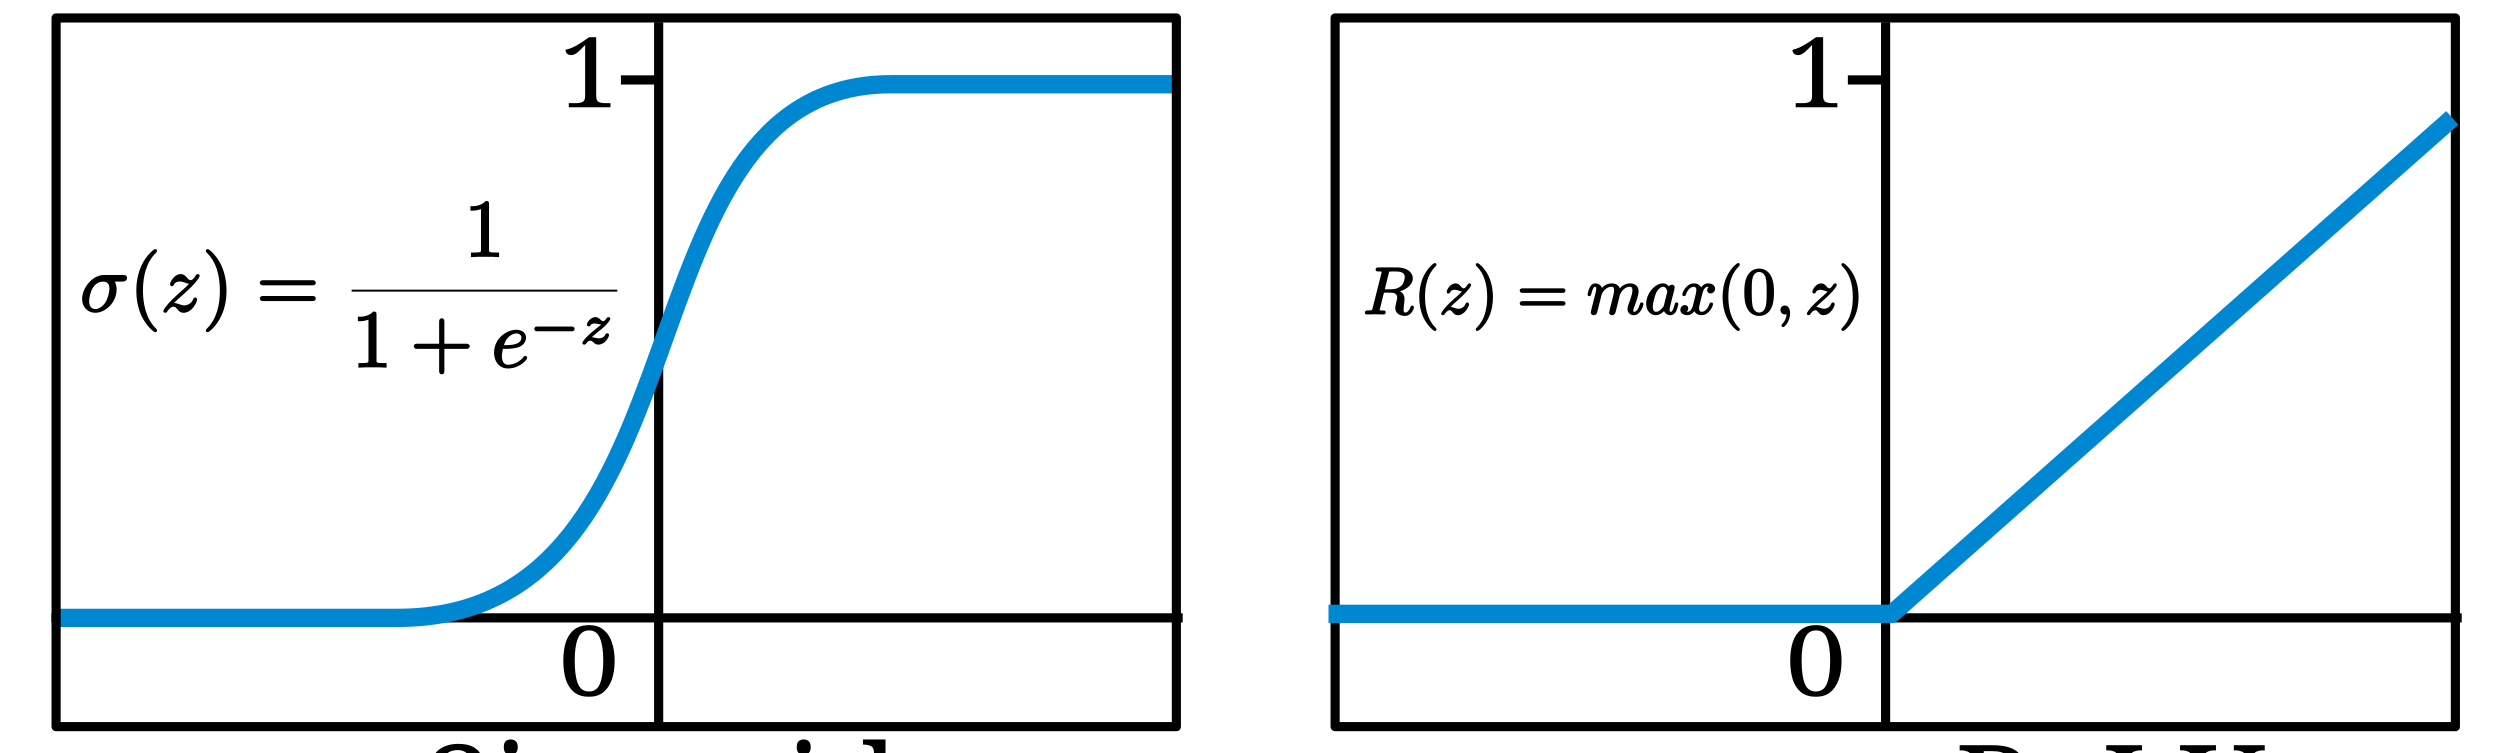
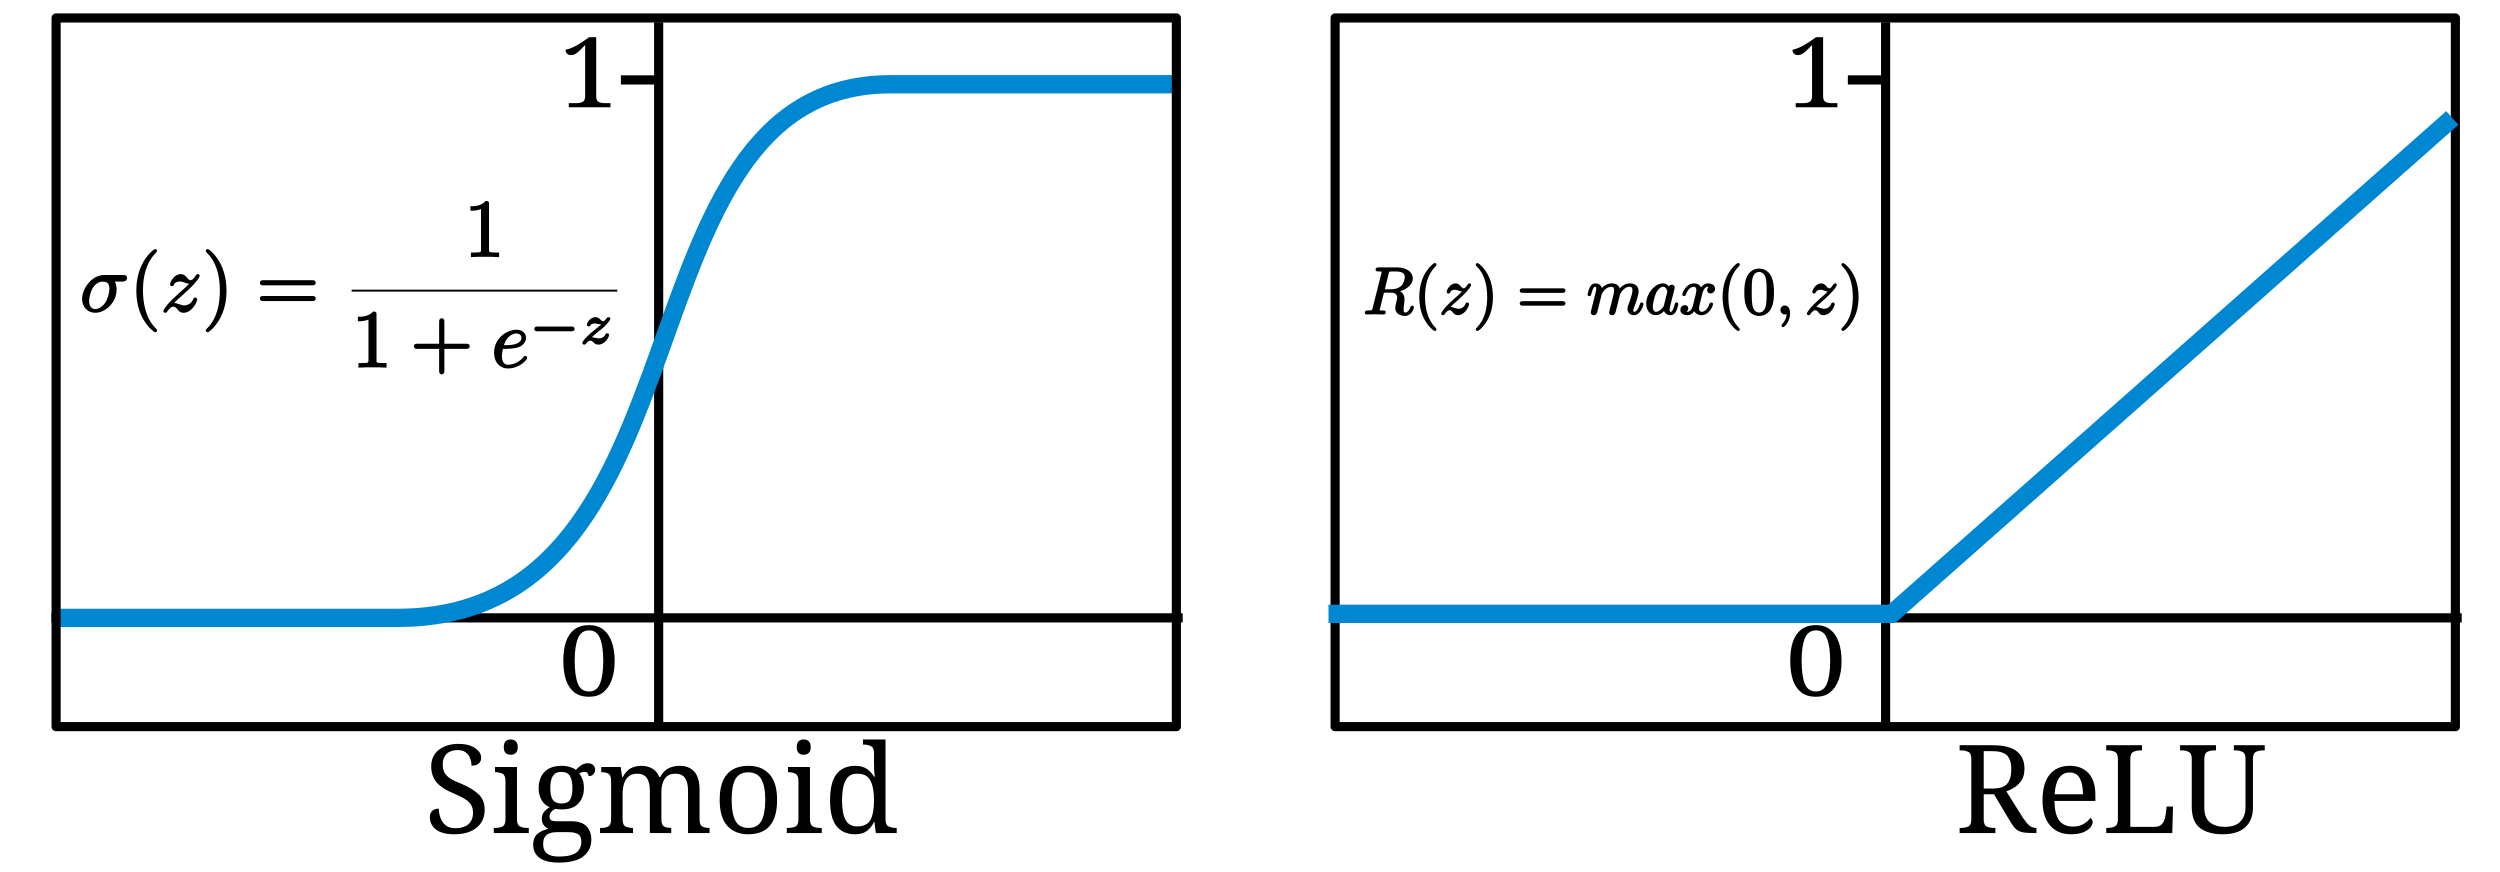
- <svg xmlns="http://www.w3.org/2000/svg" width="257.931mm" height="77.667mm" viewBox="0 0 257.931 77.667" version="1.1" id="svg1">
+ <svg xmlns="http://www.w3.org/2000/svg" width="257.931mm" height="89.945mm" viewBox="0 0 257.931 89.945" version="1.1" id="svg1">
  <defs id="defs1" />
  <g id="layer1" transform="translate(-40.15469,-90.60568)">
    <rect style="fill:#ffffff;fill-opacity:1;stroke:none;stroke-width:1.975;stroke-linecap:square;stroke-linejoin:round" id="rect11" width="257.931" height="89.945" x="40.155" y="90.606" ry="4.1058465e-06" />
    <path style="fill:none;stroke:#000000;stroke-width:0.944;stroke-linecap:square;stroke-linejoin:round;stroke-dasharray:none;stroke-opacity:1" d="M 108.11,93.375 V 165.322" id="path1" />
    <path style="fill:none;stroke:#000000;stroke-width:0.944;stroke-linecap:square;stroke-linejoin:round;stroke-dasharray:none;stroke-opacity:1" d="M 45.943,154.353 H 161.704" id="path2" />
    <path style="fill:none;stroke:#0087d2;stroke-width:1.889;stroke-linecap:square;stroke-linejoin:round;stroke-dasharray:none;stroke-opacity:1" d="m 47.178,154.353 h 33.97 c 33.254,0 21.981,-55.055 50.904,-55.055 h 28.475" id="path4" />
    <path style="fill:none;stroke:#000000;stroke-width:0.944;stroke-linecap:square;stroke-linejoin:round;stroke-dasharray:none;stroke-opacity:1" d="m 107.61,98.852 h -2.923" id="path5" />
    <text xml:space="preserve" style="font-size:10.661px;font-family:Cambria;-inkscape-font-specification:Cambria;fill:#000000;fill-opacity:1;stroke:none;stroke-width:0.944;stroke-linecap:square;stroke-linejoin:round;stroke-dasharray:none;stroke-opacity:1" x="92.323" y="107.661" id="text5" transform="scale(1.058895,0.9443803)">
      <tspan id="tspan5" style="font-size:10.661px;fill:#000000;fill-opacity:1;stroke:none;stroke-width:0.944" x="92.323" y="107.661">1</tspan>
    </text>
    <text xml:space="preserve" style="font-size:10.661px;font-family:Cambria;-inkscape-font-specification:Cambria;fill:#000000;fill-opacity:1;stroke:none;stroke-width:0.944;stroke-linecap:square;stroke-linejoin:round;stroke-dasharray:none;stroke-opacity:1" x="92.323" y="171.951" id="text5-8" transform="scale(1.058895,0.9443803)">
      <tspan id="tspan5-0" style="font-size:10.661px;fill:#000000;fill-opacity:1;stroke:none;stroke-width:0.944" x="92.323" y="171.951">0</tspan>
    </text>
    <rect style="fill:none;fill-opacity:1;stroke:#000000;stroke-width:0.944;stroke-linecap:square;stroke-linejoin:round;stroke-dasharray:none;stroke-opacity:1" id="rect5" width="115.58" height="73.119" x="45.943" y="92.457" ry="3.7555428e-06" />
    <path style="fill:none;stroke:#000000;stroke-width:0.944;stroke-linecap:square;stroke-linejoin:round;stroke-dasharray:none;stroke-opacity:1" d="M 234.697,93.375 V 165.322" id="path1-8" />
    <path style="fill:none;stroke:#000000;stroke-width:0.944;stroke-linecap:square;stroke-linejoin:round;stroke-dasharray:none;stroke-opacity:1" d="M 177.902,154.353 H 293.663" id="path2-7" />
    <path style="fill:none;stroke:#000000;stroke-width:0.944;stroke-linecap:square;stroke-linejoin:round;stroke-dasharray:none;stroke-opacity:1" d="m 234.197,98.852 h -2.923" id="path5-0" />
    <text xml:space="preserve" style="font-size:10.661px;font-family:Cambria;-inkscape-font-specification:Cambria;fill:#000000;fill-opacity:1;stroke:none;stroke-width:0.944;stroke-linecap:square;stroke-linejoin:round;stroke-dasharray:none;stroke-opacity:1" x="211.869" y="107.661" id="text5-1" transform="scale(1.058895,0.9443803)">
      <tspan id="tspan5-7" style="font-size:10.661px;fill:#000000;fill-opacity:1;stroke:none;stroke-width:0.944" x="211.869" y="107.661">1</tspan>
    </text>
    <text xml:space="preserve" style="font-size:10.661px;font-family:Cambria;-inkscape-font-specification:Cambria;fill:#000000;fill-opacity:1;stroke:none;stroke-width:0.944;stroke-linecap:square;stroke-linejoin:round;stroke-dasharray:none;stroke-opacity:1" x="211.869" y="171.951" id="text5-8-5" transform="scale(1.058895,0.9443803)">
      <tspan id="tspan5-0-8" style="font-size:10.661px;fill:#000000;fill-opacity:1;stroke:none;stroke-width:0.944" x="211.869" y="171.951">0</tspan>
    </text>
    <rect style="fill:none;fill-opacity:1;stroke:#000000;stroke-width:0.944;stroke-linecap:square;stroke-linejoin:round;stroke-dasharray:none;stroke-opacity:1" id="rect5-1" width="115.58" height="73.119" x="177.902" y="92.457" ry="3.7555428e-06" />
    <path style="fill:none;fill-opacity:1;stroke:#0087d2;stroke-width:1.889;stroke-linecap:square;stroke-linejoin:round;stroke-dasharray:none;stroke-opacity:1" d="m 178.164,153.936 h 57.171 l 57.124,-50.532" id="path6" />
    <g transform="matrix(2.381897,0,0,2.381897,48.72388,111.4434)" id="g22" style="stroke:#000000;stroke-width:0.084;stroke-dasharray:none;stroke-opacity:1">
      <g fill="#000000" fill-opacity="1" id="g11" transform="matrix(0.352778,0,0,0.352778,-0.835378,-0.625255)" style="stroke:#000000;stroke-width:0.238;stroke-dasharray:none;stroke-opacity:1">
        <g id="use10" transform="translate(1.993,15.152)" style="stroke:#000000;stroke-width:0.238;stroke-dasharray:none;stroke-opacity:1">
          <path d="m 5.156,-3.719 c 0.141,0 0.5,0 0.5,-0.344 0,-0.234 -0.219,-0.234 -0.391,-0.234 h -2.281 c -1.5,0 -2.609,1.641 -2.609,2.828 0,0.875 0.594,1.578 1.5,1.578 1.172,0 2.5,-1.203 2.5,-2.734 0,-0.172 0,-0.656 -0.312,-1.094 z M 1.891,-0.109 C 1.391,-0.109 1,-0.469 1,-1.188 c 0,-0.297 0.109,-1.109 0.469,-1.703 0.422,-0.688 1.016,-0.828 1.359,-0.828 0.828,0 0.906,0.656 0.906,0.969 0,0.469 -0.203,1.281 -0.531,1.797 -0.391,0.578 -0.938,0.844 -1.312,0.844 z m 0,0" id="path21" style="stroke:#000000;stroke-width:0.238;stroke-dasharray:none;stroke-opacity:1" />
        </g>
      </g>
      <g fill="#000000" fill-opacity="1" id="g12" transform="matrix(0.352778,0,0,0.352778,-0.835378,-0.625255)" style="stroke:#000000;stroke-width:0.238;stroke-dasharray:none;stroke-opacity:1">
        <g id="use11" transform="translate(8.043,15.152)" style="stroke:#000000;stroke-width:0.238;stroke-dasharray:none;stroke-opacity:1">
          <path d="m 3.297,2.391 c 0,-0.031 0,-0.047 -0.172,-0.219 C 1.891,0.922 1.562,-0.969 1.562,-2.5 c 0,-1.734 0.375,-3.469 1.609,-4.703 0.125,-0.125 0.125,-0.141 0.125,-0.172 0,-0.078 -0.031,-0.109 -0.094,-0.109 -0.109,0 -1,0.688 -1.594,1.953 -0.5,1.094 -0.625,2.203 -0.625,3.031 0,0.781 0.109,1.984 0.656,3.125 C 2.25,1.844 3.094,2.5 3.203,2.5 c 0.062,0 0.094,-0.031 0.094,-0.109 z m 0,0" id="path22" style="stroke:#000000;stroke-width:0.238;stroke-dasharray:none;stroke-opacity:1" />
        </g>
      </g>
      <g fill="#000000" fill-opacity="1" id="g13" transform="matrix(0.352778,0,0,0.352778,-0.835378,-0.625255)" style="stroke:#000000;stroke-width:0.238;stroke-dasharray:none;stroke-opacity:1">
        <g id="use12" transform="translate(11.917,15.152)" style="stroke:#000000;stroke-width:0.238;stroke-dasharray:none;stroke-opacity:1">
          <path d="m 1.328,-0.828 c 0.531,-0.578 0.828,-0.828 1.188,-1.141 0,0 0.609,-0.531 0.969,-0.891 C 4.438,-3.781 4.656,-4.266 4.656,-4.312 c 0,-0.094 -0.094,-0.094 -0.109,-0.094 -0.078,0 -0.094,0.016 -0.156,0.109 -0.297,0.484 -0.5,0.641 -0.734,0.641 -0.25,0 -0.359,-0.156 -0.516,-0.328 -0.188,-0.219 -0.359,-0.422 -0.688,-0.422 -0.75,0 -1.203,0.922 -1.203,1.141 0,0.047 0.031,0.109 0.109,0.109 0.094,0 0.109,-0.047 0.141,-0.109 0.188,-0.469 0.766,-0.469 0.844,-0.469 0.203,0 0.391,0.062 0.625,0.141 0.406,0.156 0.516,0.156 0.766,0.156 -0.359,0.422 -1.188,1.141 -1.375,1.297 l -0.906,0.844 C 0.781,-0.625 0.422,-0.062 0.422,0.016 c 0,0.094 0.109,0.094 0.125,0.094 0.078,0 0.094,-0.016 0.156,-0.125 0.234,-0.359 0.531,-0.625 0.859,-0.625 0.219,0 0.328,0.094 0.578,0.375 0.156,0.219 0.344,0.375 0.625,0.375 1,0 1.578,-1.266 1.578,-1.531 0,-0.047 -0.047,-0.109 -0.125,-0.109 -0.094,0 -0.109,0.062 -0.141,0.141 C 3.844,-0.75 3.203,-0.562 2.875,-0.562 c -0.188,0 -0.375,-0.062 -0.578,-0.125 -0.344,-0.125 -0.5,-0.172 -0.703,-0.172 -0.016,0 -0.172,0 -0.266,0.031 z m 0,0" id="path23" style="stroke:#000000;stroke-width:0.238;stroke-dasharray:none;stroke-opacity:1" />
        </g>
      </g>
      <g fill="#000000" fill-opacity="1" id="g14" transform="matrix(0.352778,0,0,0.352778,-0.835378,-0.625255)" style="stroke:#000000;stroke-width:0.238;stroke-dasharray:none;stroke-opacity:1">
        <g id="use13" transform="translate(16.988,15.152)" style="stroke:#000000;stroke-width:0.238;stroke-dasharray:none;stroke-opacity:1">
          <path d="m 2.875,-2.5 c 0,-0.766 -0.109,-1.969 -0.656,-3.109 -0.594,-1.219 -1.453,-1.875 -1.547,-1.875 -0.062,0 -0.109,0.047 -0.109,0.109 0,0.031 0,0.047 0.188,0.234 0.984,0.984 1.547,2.562 1.547,4.641 0,1.719 -0.359,3.469 -1.594,4.719 C 0.562,2.344 0.562,2.359 0.562,2.391 0.562,2.453 0.609,2.5 0.672,2.5 0.766,2.5 1.672,1.812 2.25,0.547 2.766,-0.547 2.875,-1.656 2.875,-2.5 Z m 0,0" id="path24" style="stroke:#000000;stroke-width:0.238;stroke-dasharray:none;stroke-opacity:1" />
        </g>
      </g>
      <g fill="#000000" fill-opacity="1" id="g15" transform="matrix(0.352778,0,0,0.352778,-0.835378,-0.625255)" style="stroke:#000000;stroke-width:0.238;stroke-dasharray:none;stroke-opacity:1">
        <g id="use14" transform="translate(23.63206,15.152)" style="stroke:#000000;stroke-width:0.238;stroke-dasharray:none;stroke-opacity:1">
          <path d="m 6.844,-3.266 c 0.156,0 0.344,0 0.344,-0.188 C 7.188,-3.656 7,-3.656 6.859,-3.656 h -5.969 c -0.141,0 -0.328,0 -0.328,0.203 0,0.188 0.188,0.188 0.328,0.188 z m 0.016,1.938 c 0.141,0 0.328,0 0.328,-0.203 0,-0.188 -0.188,-0.188 -0.344,-0.188 H 0.891 c -0.141,0 -0.328,0 -0.328,0.188 0,0.203 0.188,0.203 0.328,0.203 z m 0,0" id="path25" style="stroke:#000000;stroke-width:0.238;stroke-dasharray:none;stroke-opacity:1" />
        </g>
      </g>
      <g fill="#000000" fill-opacity="1" id="g16" transform="matrix(0.352778,0,0,0.352778,-0.835378,-0.625255)" style="stroke:#000000;stroke-width:0.238;stroke-dasharray:none;stroke-opacity:1">
        <g id="use15" transform="translate(49.158,8.413)" style="stroke:#000000;stroke-width:0.238;stroke-dasharray:none;stroke-opacity:1">
          <path d="m 2.938,-6.375 c 0,-0.25 0,-0.266 -0.234,-0.266 C 2.078,-6 1.203,-6 0.891,-6 v 0.312 c 0.203,0 0.781,0 1.297,-0.266 v 5.172 c 0,0.359 -0.031,0.469 -0.922,0.469 h -0.312 V 0 c 0.344,-0.031 1.203,-0.031 1.609,-0.031 0.391,0 1.266,0 1.609,0.031 v -0.312 h -0.312 c -0.906,0 -0.922,-0.109 -0.922,-0.469 z m 0,0" id="path26" style="stroke:#000000;stroke-width:0.238;stroke-dasharray:none;stroke-opacity:1" />
        </g>
      </g>
      <path fill="none" stroke-width="0.398" stroke-linecap="butt" stroke-linejoin="miter" stroke="#000000" stroke-opacity="1" stroke-miterlimit="10" d="M 32.976,10.888 H 65.589" id="path16" transform="scale(0.352778)" style="stroke:#000000;stroke-width:0.238;stroke-dasharray:none;stroke-opacity:1" />
      <g fill="#000000" fill-opacity="1" id="g17" transform="matrix(0.352778,0,0,0.352778,-0.835378,-0.625255)" style="stroke:#000000;stroke-width:0.238;stroke-dasharray:none;stroke-opacity:1">
        <g id="use16" transform="translate(35.342,21.986)" style="stroke:#000000;stroke-width:0.238;stroke-dasharray:none;stroke-opacity:1">
          <path d="m 2.938,-6.375 c 0,-0.25 0,-0.266 -0.234,-0.266 C 2.078,-6 1.203,-6 0.891,-6 v 0.312 c 0.203,0 0.781,0 1.297,-0.266 v 5.172 c 0,0.359 -0.031,0.469 -0.922,0.469 h -0.312 V 0 c 0.344,-0.031 1.203,-0.031 1.609,-0.031 0.391,0 1.266,0 1.609,0.031 v -0.312 h -0.312 c -0.906,0 -0.922,-0.109 -0.922,-0.469 z m 0,0" id="path27" style="stroke:#000000;stroke-width:0.238;stroke-dasharray:none;stroke-opacity:1" />
        </g>
      </g>
      <g fill="#000000" fill-opacity="1" id="g18" transform="matrix(0.352778,0,0,0.352778,-0.835378,-0.625255)" style="stroke:#000000;stroke-width:0.238;stroke-dasharray:none;stroke-opacity:1">
        <g id="use17" transform="translate(42.535,21.986)" style="stroke:#000000;stroke-width:0.238;stroke-dasharray:none;stroke-opacity:1">
          <path d="m 4.078,-2.297 h 2.781 C 7,-2.297 7.188,-2.297 7.188,-2.5 7.188,-2.688 7,-2.688 6.859,-2.688 h -2.781 v -2.797 c 0,-0.141 0,-0.328 -0.203,-0.328 -0.203,0 -0.203,0.188 -0.203,0.328 V -2.688 h -2.781 c -0.141,0 -0.328,0 -0.328,0.188 0,0.203 0.188,0.203 0.328,0.203 h 2.781 V 0.5 c 0,0.141 0,0.328 0.203,0.328 0.203,0 0.203,-0.188 0.203,-0.328 z m 0,0" id="path28" style="stroke:#000000;stroke-width:0.238;stroke-dasharray:none;stroke-opacity:1" />
        </g>
      </g>
      <g fill="#000000" fill-opacity="1" id="g19" transform="matrix(0.352778,0,0,0.352778,-0.835378,-0.625255)" style="stroke:#000000;stroke-width:0.238;stroke-dasharray:none;stroke-opacity:1">
        <g id="use18" transform="translate(52.5,21.986)" style="stroke:#000000;stroke-width:0.238;stroke-dasharray:none;stroke-opacity:1">
          <path d="m 1.859,-2.297 c 0.297,0 1.031,-0.031 1.531,-0.234 0.703,-0.297 0.75,-0.891 0.75,-1.031 0,-0.438 -0.375,-0.844 -1.062,-0.844 -1.109,0 -2.625,0.969 -2.625,2.719 0,1.016 0.594,1.797 1.578,1.797 1.422,0 2.25,-1.062 2.25,-1.172 0,-0.062 -0.047,-0.141 -0.109,-0.141 -0.062,0 -0.078,0.031 -0.141,0.109 -0.781,0.984 -1.875,0.984 -1.984,0.984 -0.781,0 -0.875,-0.844 -0.875,-1.156 0,-0.125 0.016,-0.422 0.156,-1.031 z m -0.469,-0.219 C 1.781,-4.031 2.812,-4.188 3.078,-4.188 c 0.453,0 0.734,0.297 0.734,0.625 0,1.047 -1.594,1.047 -2.016,1.047 z m 0,0" id="path29" style="stroke:#000000;stroke-width:0.238;stroke-dasharray:none;stroke-opacity:1" />
        </g>
      </g>
      <g fill="#000000" fill-opacity="1" id="g20" transform="matrix(0.352778,0,0,0.352778,-0.835378,-0.625255)" style="stroke:#000000;stroke-width:0.238;stroke-dasharray:none;stroke-opacity:1">
        <g id="use19" transform="translate(57.138,19.108)" style="stroke:#000000;stroke-width:0.238;stroke-dasharray:none;stroke-opacity:1">
          <path d="m 5.188,-1.578 c 0.109,0 0.281,0 0.281,-0.156 0,-0.188 -0.172,-0.188 -0.281,-0.188 H 1.031 c -0.109,0 -0.281,0 -0.281,0.172 0,0.172 0.156,0.172 0.281,0.172 z m 0,0" id="path30" style="stroke:#000000;stroke-width:0.238;stroke-dasharray:none;stroke-opacity:1" />
        </g>
      </g>
      <g fill="#000000" fill-opacity="1" id="g21" transform="matrix(0.352778,0,0,0.352778,-0.835378,-0.625255)" style="stroke:#000000;stroke-width:0.238;stroke-dasharray:none;stroke-opacity:1">
        <g id="use20" transform="translate(63.365,19.108)" style="stroke:#000000;stroke-width:0.238;stroke-dasharray:none;stroke-opacity:1">
          <path d="m 1.172,-0.609 c 0.188,-0.188 0.312,-0.312 0.891,-0.797 0.156,-0.109 0.672,-0.531 0.875,-0.719 0.422,-0.422 0.688,-0.781 0.688,-0.859 0,-0.094 -0.078,-0.094 -0.109,-0.094 -0.062,0 -0.094,0.016 -0.125,0.078 -0.219,0.312 -0.359,0.422 -0.531,0.422 -0.078,0 -0.188,0 -0.391,-0.203 -0.234,-0.25 -0.391,-0.297 -0.547,-0.297 -0.562,0 -0.938,0.609 -0.938,0.812 0,0.078 0.062,0.094 0.109,0.094 0.094,0 0.109,-0.016 0.125,-0.094 0.109,-0.25 0.5,-0.266 0.609,-0.266 0.172,0 0.344,0.047 0.438,0.062 0.391,0.078 0.438,0.078 0.609,0.078 -0.172,0.203 -0.297,0.328 -0.969,0.844 -0.547,0.438 -0.734,0.609 -0.859,0.75 -0.422,0.406 -0.625,0.719 -0.625,0.781 0,0.078 0.094,0.078 0.125,0.078 0.062,0 0.078,0 0.109,-0.062 0.188,-0.266 0.406,-0.422 0.641,-0.422 0.094,0 0.188,0 0.375,0.172 0.219,0.219 0.359,0.312 0.594,0.312 C 3,0.062 3.469,-0.781 3.469,-1.016 3.469,-1.094 3.391,-1.094 3.359,-1.094 3.266,-1.094 3.25,-1.062 3.219,-0.984 3.094,-0.641 2.688,-0.469 2.344,-0.469 2.188,-0.469 2,-0.516 1.828,-0.547 1.516,-0.625 1.453,-0.625 1.328,-0.625 c -0.016,0 -0.109,0 -0.156,0.016 z m 0,0" id="path31" style="stroke:#000000;stroke-width:0.238;stroke-dasharray:none;stroke-opacity:1" />
        </g>
      </g>
    </g>
    <g transform="matrix(1.936449,0,0,1.936449,181.0683,117.8384)" id="g53" style="stroke:#000000;stroke-width:0.103;stroke-dasharray:none;stroke-opacity:1">
      <g fill="#000000" fill-opacity="1" id="g33" transform="matrix(0.352778,0,0,0.352778,-0.846402,-0.698721)" style="stroke:#000000;stroke-width:0.293;stroke-dasharray:none;stroke-opacity:1">
        <g id="g32" transform="translate(1.993,9.465)" style="stroke:#000000;stroke-width:0.293;stroke-dasharray:none;stroke-opacity:1">
          <path d="m 3.734,-6.125 c 0.062,-0.234 0.094,-0.328 0.281,-0.359 C 4.109,-6.5 4.422,-6.5 4.625,-6.5 c 0.703,0 1.812,0 1.812,0.984 0,0.344 -0.156,1.031 -0.547,1.422 -0.266,0.25 -0.781,0.578 -1.688,0.578 H 3.094 Z m 1.438,2.734 c 1.016,-0.219 2.188,-0.922 2.188,-1.922 0,-0.859 -0.891,-1.5 -2.203,-1.5 H 2.328 c -0.203,0 -0.297,0 -0.297,0.203 C 2.031,-6.5 2.125,-6.5 2.312,-6.5 c 0.016,0 0.203,0 0.375,0.016 0.188,0.031 0.266,0.031 0.266,0.172 0,0.031 0,0.062 -0.031,0.188 l -1.344,5.344 C 1.484,-0.391 1.469,-0.312 0.672,-0.312 0.5,-0.312 0.406,-0.312 0.406,-0.109 0.406,0 0.531,0 0.547,0 c 0.281,0 0.984,-0.031 1.25,-0.031 0.281,0 1,0.031 1.281,0.031 0.078,0 0.188,0 0.188,-0.203 0,-0.109 -0.078,-0.109 -0.281,-0.109 -0.359,0 -0.641,0 -0.641,-0.172 0,-0.062 0.016,-0.109 0.031,-0.172 l 0.656,-2.641 h 1.188 c 0.906,0 1.078,0.562 1.078,0.906 0,0.141 -0.078,0.453 -0.141,0.688 C 5.094,-1.422 5,-1.062 5,-0.859 5,0.219 6.203,0.219 6.328,0.219 c 0.844,0 1.203,-1 1.203,-1.141 0,-0.125 -0.109,-0.125 -0.125,-0.125 -0.094,0 -0.109,0.062 -0.125,0.141 C 7.031,-0.172 6.594,0 6.375,0 6.047,0 5.969,-0.219 5.969,-0.609 c 0,-0.312 0.062,-0.812 0.109,-1.141 0.016,-0.141 0.031,-0.328 0.031,-0.469 0,-0.766 -0.672,-1.078 -0.938,-1.172 z m 0,0" id="path32" style="stroke:#000000;stroke-width:0.293;stroke-dasharray:none;stroke-opacity:1" />
        </g>
      </g>
      <g fill="#000000" fill-opacity="1" id="g35" transform="matrix(0.352778,0,0,0.352778,-0.846402,-0.698721)" style="stroke:#000000;stroke-width:0.293;stroke-dasharray:none;stroke-opacity:1">
        <g id="g34" transform="translate(9.634,9.465)" style="stroke:#000000;stroke-width:0.293;stroke-dasharray:none;stroke-opacity:1">
          <path d="m 3.297,2.391 c 0,-0.031 0,-0.047 -0.172,-0.219 C 1.891,0.922 1.562,-0.969 1.562,-2.5 c 0,-1.734 0.375,-3.469 1.609,-4.703 0.125,-0.125 0.125,-0.141 0.125,-0.172 0,-0.078 -0.031,-0.109 -0.094,-0.109 -0.109,0 -1,0.688 -1.594,1.953 -0.5,1.094 -0.625,2.203 -0.625,3.031 0,0.781 0.109,1.984 0.656,3.125 C 2.25,1.844 3.094,2.5 3.203,2.5 c 0.062,0 0.094,-0.031 0.094,-0.109 z m 0,0" id="path33" style="stroke:#000000;stroke-width:0.293;stroke-dasharray:none;stroke-opacity:1" />
        </g>
      </g>
      <g fill="#000000" fill-opacity="1" id="g37" transform="matrix(0.352778,0,0,0.352778,-0.846402,-0.698721)" style="stroke:#000000;stroke-width:0.293;stroke-dasharray:none;stroke-opacity:1">
        <g id="g36" transform="translate(13.508,9.465)" style="stroke:#000000;stroke-width:0.293;stroke-dasharray:none;stroke-opacity:1">
          <path d="m 1.328,-0.828 c 0.531,-0.578 0.828,-0.828 1.188,-1.141 0,0 0.609,-0.531 0.969,-0.891 C 4.438,-3.781 4.656,-4.266 4.656,-4.312 c 0,-0.094 -0.094,-0.094 -0.109,-0.094 -0.078,0 -0.094,0.016 -0.156,0.109 -0.297,0.484 -0.5,0.641 -0.734,0.641 -0.25,0 -0.359,-0.156 -0.516,-0.328 -0.188,-0.219 -0.359,-0.422 -0.688,-0.422 -0.75,0 -1.203,0.922 -1.203,1.141 0,0.047 0.031,0.109 0.109,0.109 0.094,0 0.109,-0.047 0.141,-0.109 0.188,-0.469 0.766,-0.469 0.844,-0.469 0.203,0 0.391,0.062 0.625,0.141 0.406,0.156 0.516,0.156 0.766,0.156 -0.359,0.422 -1.188,1.141 -1.375,1.297 l -0.906,0.844 C 0.781,-0.625 0.422,-0.062 0.422,0.016 c 0,0.094 0.109,0.094 0.125,0.094 0.078,0 0.094,-0.016 0.156,-0.125 0.234,-0.359 0.531,-0.625 0.859,-0.625 0.219,0 0.328,0.094 0.578,0.375 0.156,0.219 0.344,0.375 0.625,0.375 1,0 1.578,-1.266 1.578,-1.531 0,-0.047 -0.047,-0.109 -0.125,-0.109 -0.094,0 -0.109,0.062 -0.141,0.141 C 3.844,-0.75 3.203,-0.562 2.875,-0.562 c -0.188,0 -0.375,-0.062 -0.578,-0.125 -0.344,-0.125 -0.5,-0.172 -0.703,-0.172 -0.016,0 -0.172,0 -0.266,0.031 z m 0,0" id="path35" style="stroke:#000000;stroke-width:0.293;stroke-dasharray:none;stroke-opacity:1" />
        </g>
      </g>
      <g fill="#000000" fill-opacity="1" id="g39" transform="matrix(0.352778,0,0,0.352778,-0.846402,-0.698721)" style="stroke:#000000;stroke-width:0.293;stroke-dasharray:none;stroke-opacity:1">
        <g id="g38" transform="translate(18.58,9.465)" style="stroke:#000000;stroke-width:0.293;stroke-dasharray:none;stroke-opacity:1">
          <path d="m 2.875,-2.5 c 0,-0.766 -0.109,-1.969 -0.656,-3.109 -0.594,-1.219 -1.453,-1.875 -1.547,-1.875 -0.062,0 -0.109,0.047 -0.109,0.109 0,0.031 0,0.047 0.188,0.234 0.984,0.984 1.547,2.562 1.547,4.641 0,1.719 -0.359,3.469 -1.594,4.719 C 0.562,2.344 0.562,2.359 0.562,2.391 0.562,2.453 0.609,2.5 0.672,2.5 0.766,2.5 1.672,1.812 2.25,0.547 2.766,-0.547 2.875,-1.656 2.875,-2.5 Z m 0,0" id="path37" style="stroke:#000000;stroke-width:0.293;stroke-dasharray:none;stroke-opacity:1" />
        </g>
      </g>
      <g fill="#000000" fill-opacity="1" id="g41" transform="matrix(0.352778,0,0,0.352778,-0.846402,-0.698721)" style="stroke:#000000;stroke-width:0.293;stroke-dasharray:none;stroke-opacity:1">
        <g id="g40" transform="translate(25.22406,9.465)" style="stroke:#000000;stroke-width:0.293;stroke-dasharray:none;stroke-opacity:1">
          <path d="m 6.844,-3.266 c 0.156,0 0.344,0 0.344,-0.188 C 7.188,-3.656 7,-3.656 6.859,-3.656 h -5.969 c -0.141,0 -0.328,0 -0.328,0.203 0,0.188 0.188,0.188 0.328,0.188 z m 0.016,1.938 c 0.141,0 0.328,0 0.328,-0.203 0,-0.188 -0.188,-0.188 -0.344,-0.188 H 0.891 c -0.141,0 -0.328,0 -0.328,0.188 0,0.203 0.188,0.203 0.328,0.203 z m 0,0" id="path39" style="stroke:#000000;stroke-width:0.293;stroke-dasharray:none;stroke-opacity:1" />
        </g>
      </g>
      <g fill="#000000" fill-opacity="1" id="g45" transform="matrix(0.352778,0,0,0.352778,-0.846402,-0.698721)" style="stroke:#000000;stroke-width:0.293;stroke-dasharray:none;stroke-opacity:1">
        <g id="g42" transform="translate(35.737,9.465)" style="stroke:#000000;stroke-width:0.293;stroke-dasharray:none;stroke-opacity:1">
          <path d="m 0.875,-0.594 c -0.031,0.156 -0.094,0.391 -0.094,0.438 0,0.172 0.141,0.266 0.297,0.266 0.125,0 0.297,-0.078 0.375,-0.281 0,-0.016 0.125,-0.484 0.188,-0.734 l 0.219,-0.891 C 1.906,-2.031 1.969,-2.25 2.031,-2.469 c 0.031,-0.172 0.109,-0.469 0.125,-0.5 0.141,-0.312 0.672,-1.219 1.625,-1.219 0.453,0 0.531,0.375 0.531,0.703 0,0.25 -0.062,0.531 -0.141,0.828 L 3.891,-1.5 3.688,-0.75 c -0.031,0.203 -0.125,0.547 -0.125,0.594 0,0.172 0.141,0.266 0.281,0.266 0.312,0 0.375,-0.25 0.453,-0.562 0.141,-0.562 0.516,-2.016 0.594,-2.406 0.031,-0.125 0.562,-1.328 1.656,-1.328 0.422,0 0.531,0.344 0.531,0.703 0,0.562 -0.422,1.703 -0.625,2.234 -0.078,0.234 -0.125,0.344 -0.125,0.547 0,0.469 0.344,0.812 0.812,0.812 0.938,0 1.312,-1.453 1.312,-1.531 0,-0.109 -0.094,-0.109 -0.125,-0.109 -0.094,0 -0.094,0.031 -0.141,0.188 -0.156,0.531 -0.469,1.234 -1.016,1.234 -0.172,0 -0.25,-0.094 -0.25,-0.328 0,-0.25 0.094,-0.484 0.188,-0.703 0.188,-0.531 0.609,-1.625 0.609,-2.203 0,-0.641 -0.406,-1.062 -1.156,-1.062 -0.734,0 -1.25,0.438 -1.625,0.969 0,-0.125 -0.031,-0.469 -0.312,-0.703 -0.25,-0.219 -0.562,-0.266 -0.812,-0.266 -0.906,0 -1.391,0.641 -1.562,0.875 -0.047,-0.578 -0.469,-0.875 -0.922,-0.875 -0.453,0 -0.641,0.391 -0.734,0.562 -0.172,0.359 -0.297,0.938 -0.297,0.969 0,0.109 0.094,0.109 0.109,0.109 0.109,0 0.109,-0.016 0.172,-0.234 0.172,-0.703 0.375,-1.188 0.734,-1.188 0.156,0 0.297,0.078 0.297,0.453 0,0.219 -0.031,0.328 -0.156,0.844 z m 0,0" id="path41" style="stroke:#000000;stroke-width:0.293;stroke-dasharray:none;stroke-opacity:1" />
        </g>
        <g id="g43" transform="translate(44.48416,9.465)" style="stroke:#000000;stroke-width:0.293;stroke-dasharray:none;stroke-opacity:1">
          <path d="M 3.719,-3.766 C 3.531,-4.141 3.25,-4.406 2.797,-4.406 c -1.156,0 -2.391,1.469 -2.391,2.922 0,0.938 0.547,1.594 1.312,1.594 0.203,0 0.703,-0.047 1.297,-0.75 0.078,0.422 0.438,0.75 0.906,0.75 0.359,0 0.578,-0.234 0.75,-0.547 0.156,-0.359 0.297,-0.969 0.297,-0.984 0,-0.109 -0.094,-0.109 -0.125,-0.109 -0.094,0 -0.109,0.047 -0.141,0.188 -0.172,0.641 -0.344,1.234 -0.75,1.234 -0.281,0 -0.297,-0.266 -0.297,-0.453 0,-0.219 0.016,-0.312 0.125,-0.75 C 3.891,-1.719 3.906,-1.828 4,-2.203 L 4.359,-3.594 c 0.062,-0.281 0.062,-0.297 0.062,-0.344 0,-0.172 -0.109,-0.266 -0.281,-0.266 -0.25,0 -0.391,0.219 -0.422,0.438 z M 3.078,-1.188 C 3.016,-1 3.016,-0.984 2.875,-0.812 2.438,-0.266 2.031,-0.109 1.75,-0.109 c -0.5,0 -0.641,-0.547 -0.641,-0.938 0,-0.5 0.312,-1.719 0.547,-2.188 0.312,-0.578 0.75,-0.953 1.156,-0.953 0.641,0 0.781,0.812 0.781,0.875 0,0.062 -0.016,0.125 -0.031,0.172 z m 0,0" id="path42" style="stroke:#000000;stroke-width:0.293;stroke-dasharray:none;stroke-opacity:1" />
        </g>
        <g id="g44" transform="translate(49.75039,9.465)" style="stroke:#000000;stroke-width:0.293;stroke-dasharray:none;stroke-opacity:1">
          <path d="M 3.328,-3.016 C 3.391,-3.266 3.625,-4.188 4.312,-4.188 c 0.047,0 0.297,0 0.5,0.125 C 4.531,-4 4.344,-3.766 4.344,-3.516 c 0,0.156 0.109,0.344 0.375,0.344 0.219,0 0.531,-0.172 0.531,-0.578 0,-0.516 -0.578,-0.656 -0.922,-0.656 -0.578,0 -0.922,0.531 -1.047,0.75 -0.25,-0.656 -0.781,-0.75 -1.078,-0.75 -1.031,0 -1.609,1.281 -1.609,1.531 0,0.109 0.109,0.109 0.125,0.109 0.078,0 0.109,-0.031 0.125,-0.109 0.344,-1.062 1,-1.312 1.344,-1.312 0.188,0 0.531,0.094 0.531,0.672 0,0.312 -0.172,0.969 -0.531,2.375 -0.156,0.609 -0.516,1.031 -0.953,1.031 -0.062,0 -0.281,0 -0.5,-0.125 0.25,-0.062 0.469,-0.266 0.469,-0.547 0,-0.266 -0.219,-0.344 -0.359,-0.344 -0.312,0 -0.547,0.25 -0.547,0.578 0,0.453 0.484,0.656 0.922,0.656 0.672,0 1.031,-0.703 1.047,-0.75 0.125,0.359 0.484,0.75 1.078,0.75 1.031,0 1.594,-1.281 1.594,-1.531 0,-0.109 -0.078,-0.109 -0.109,-0.109 -0.094,0 -0.109,0.047 -0.141,0.109 -0.328,1.078 -1,1.312 -1.312,1.312 -0.391,0 -0.547,-0.312 -0.547,-0.656 0,-0.219 0.047,-0.438 0.156,-0.875 z m 0,0" id="path43" style="stroke:#000000;stroke-width:0.293;stroke-dasharray:none;stroke-opacity:1" />
        </g>
      </g>
      <g fill="#000000" fill-opacity="1" id="g48" transform="matrix(0.352778,0,0,0.352778,-0.846402,-0.698721)" style="stroke:#000000;stroke-width:0.293;stroke-dasharray:none;stroke-opacity:1">
        <g id="g46" transform="translate(55.445,9.465)" style="stroke:#000000;stroke-width:0.293;stroke-dasharray:none;stroke-opacity:1">
          <path d="m 3.297,2.391 c 0,-0.031 0,-0.047 -0.172,-0.219 C 1.891,0.922 1.562,-0.969 1.562,-2.5 c 0,-1.734 0.375,-3.469 1.609,-4.703 0.125,-0.125 0.125,-0.141 0.125,-0.172 0,-0.078 -0.031,-0.109 -0.094,-0.109 -0.109,0 -1,0.688 -1.594,1.953 -0.5,1.094 -0.625,2.203 -0.625,3.031 0,0.781 0.109,1.984 0.656,3.125 C 2.25,1.844 3.094,2.5 3.203,2.5 c 0.062,0 0.094,-0.031 0.094,-0.109 z m 0,0" id="path45" style="stroke:#000000;stroke-width:0.293;stroke-dasharray:none;stroke-opacity:1" />
        </g>
        <g id="g47" transform="translate(59.31945,9.465)" style="stroke:#000000;stroke-width:0.293;stroke-dasharray:none;stroke-opacity:1">
          <path d="m 4.578,-3.188 c 0,-0.797 -0.047,-1.594 -0.391,-2.328 -0.453,-0.969 -1.281,-1.125 -1.688,-1.125 -0.609,0 -1.328,0.266 -1.75,1.188 -0.312,0.688 -0.359,1.469 -0.359,2.266 0,0.75 0.031,1.641 0.453,2.406 0.422,0.797 1.156,1 1.641,1 0.531,0 1.297,-0.203 1.734,-1.156 0.312,-0.688 0.359,-1.469 0.359,-2.25 z M 2.484,0 C 2.094,0 1.5,-0.25 1.328,-1.203 1.219,-1.797 1.219,-2.719 1.219,-3.312 c 0,-0.641 0,-1.297 0.078,-1.828 0.188,-1.188 0.938,-1.281 1.188,-1.281 0.328,0 0.984,0.188 1.172,1.172 0.109,0.562 0.109,1.312 0.109,1.938 0,0.75 0,1.422 -0.109,2.062 C 3.5,-0.297 2.938,0 2.484,0 Z m 0,0" id="path46" style="stroke:#000000;stroke-width:0.293;stroke-dasharray:none;stroke-opacity:1" />
        </g>
      </g>
      <g fill="#000000" fill-opacity="1" id="g50" transform="matrix(0.352778,0,0,0.352778,-0.846402,-0.698721)" style="stroke:#000000;stroke-width:0.293;stroke-dasharray:none;stroke-opacity:1">
        <g id="g49" transform="translate(64.301,9.465)" style="stroke:#000000;stroke-width:0.293;stroke-dasharray:none;stroke-opacity:1">
          <path d="m 2.031,-0.016 c 0,-0.656 -0.25,-1.047 -0.641,-1.047 -0.328,0 -0.531,0.25 -0.531,0.531 C 0.859,-0.266 1.062,0 1.391,0 1.5,0 1.641,-0.047 1.734,-0.125 1.766,-0.156 1.781,-0.156 1.781,-0.156 c 0.016,0 0.016,0 0.016,0.141 0,0.75 -0.344,1.344 -0.672,1.672 -0.109,0.109 -0.109,0.125 -0.109,0.156 0,0.078 0.047,0.109 0.094,0.109 0.109,0 0.922,-0.766 0.922,-1.938 z m 0,0" id="path48" style="stroke:#000000;stroke-width:0.293;stroke-dasharray:none;stroke-opacity:1" />
        </g>
      </g>
      <g fill="#000000" fill-opacity="1" id="g51" transform="matrix(0.352778,0,0,0.352778,-0.846402,-0.698721)" style="stroke:#000000;stroke-width:0.293;stroke-dasharray:none;stroke-opacity:1">
        <g id="use21" transform="translate(68.73236,9.465)" style="stroke:#000000;stroke-width:0.293;stroke-dasharray:none;stroke-opacity:1">
          <path d="m 1.328,-0.828 c 0.531,-0.578 0.828,-0.828 1.188,-1.141 0,0 0.609,-0.531 0.969,-0.891 C 4.438,-3.781 4.656,-4.266 4.656,-4.312 c 0,-0.094 -0.094,-0.094 -0.109,-0.094 -0.078,0 -0.094,0.016 -0.156,0.109 -0.297,0.484 -0.5,0.641 -0.734,0.641 -0.25,0 -0.359,-0.156 -0.516,-0.328 -0.188,-0.219 -0.359,-0.422 -0.688,-0.422 -0.75,0 -1.203,0.922 -1.203,1.141 0,0.047 0.031,0.109 0.109,0.109 0.094,0 0.109,-0.047 0.141,-0.109 0.188,-0.469 0.766,-0.469 0.844,-0.469 0.203,0 0.391,0.062 0.625,0.141 0.406,0.156 0.516,0.156 0.766,0.156 -0.359,0.422 -1.188,1.141 -1.375,1.297 l -0.906,0.844 C 0.781,-0.625 0.422,-0.062 0.422,0.016 c 0,0.094 0.109,0.094 0.125,0.094 0.078,0 0.094,-0.016 0.156,-0.125 0.234,-0.359 0.531,-0.625 0.859,-0.625 0.219,0 0.328,0.094 0.578,0.375 0.156,0.219 0.344,0.375 0.625,0.375 1,0 1.578,-1.266 1.578,-1.531 0,-0.047 -0.047,-0.109 -0.125,-0.109 -0.094,0 -0.109,0.062 -0.141,0.141 C 3.844,-0.75 3.203,-0.562 2.875,-0.562 c -0.188,0 -0.375,-0.062 -0.578,-0.125 -0.344,-0.125 -0.5,-0.172 -0.703,-0.172 -0.016,0 -0.172,0 -0.266,0.031 z m 0,0" id="path50" style="stroke:#000000;stroke-width:0.293;stroke-dasharray:none;stroke-opacity:1" />
        </g>
      </g>
      <g fill="#000000" fill-opacity="1" id="g52" transform="matrix(0.352778,0,0,0.352778,-0.846402,-0.698721)" style="stroke:#000000;stroke-width:0.293;stroke-dasharray:none;stroke-opacity:1">
        <g id="use22" transform="translate(73.8,9.465)" style="stroke:#000000;stroke-width:0.293;stroke-dasharray:none;stroke-opacity:1">
          <path d="m 2.875,-2.5 c 0,-0.766 -0.109,-1.969 -0.656,-3.109 -0.594,-1.219 -1.453,-1.875 -1.547,-1.875 -0.062,0 -0.109,0.047 -0.109,0.109 0,0.031 0,0.047 0.188,0.234 0.984,0.984 1.547,2.562 1.547,4.641 0,1.719 -0.359,3.469 -1.594,4.719 C 0.562,2.344 0.562,2.359 0.562,2.391 0.562,2.453 0.609,2.5 0.672,2.5 0.766,2.5 1.672,1.812 2.25,0.547 2.766,-0.547 2.875,-1.656 2.875,-2.5 Z m 0,0" id="path34" style="stroke:#000000;stroke-width:0.293;stroke-dasharray:none;stroke-opacity:1" />
        </g>
      </g>
    </g>
    <text xml:space="preserve" style="font-size:12.7px;font-family:Cambria;-inkscape-font-specification:Cambria;fill:#ffffff;fill-opacity:1;stroke:#000000;stroke-width:0.2;stroke-linecap:square;stroke-linejoin:round;stroke-dasharray:none;stroke-opacity:1" x="83.896" y="176.554" id="text53">
      <tspan id="tspan53" style="font-size:12.7px;fill:#000000;fill-opacity:1;stroke:none;stroke-width:0.2" x="83.896" y="176.554">Sigmoid                                 ReLU</tspan>
    </text>
  </g>
</svg>
